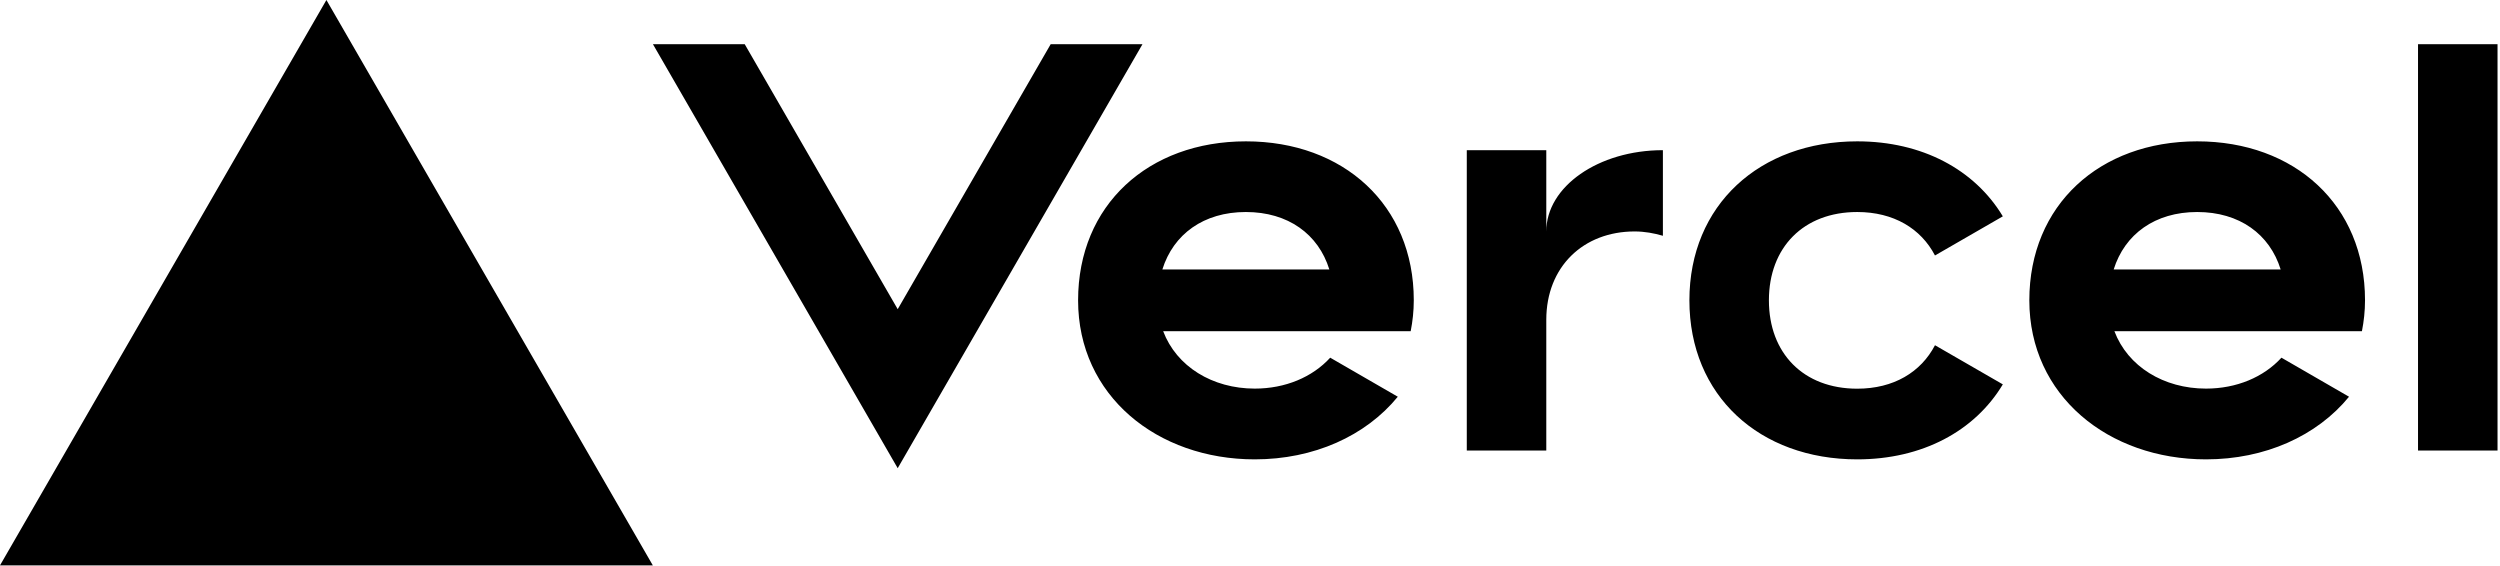
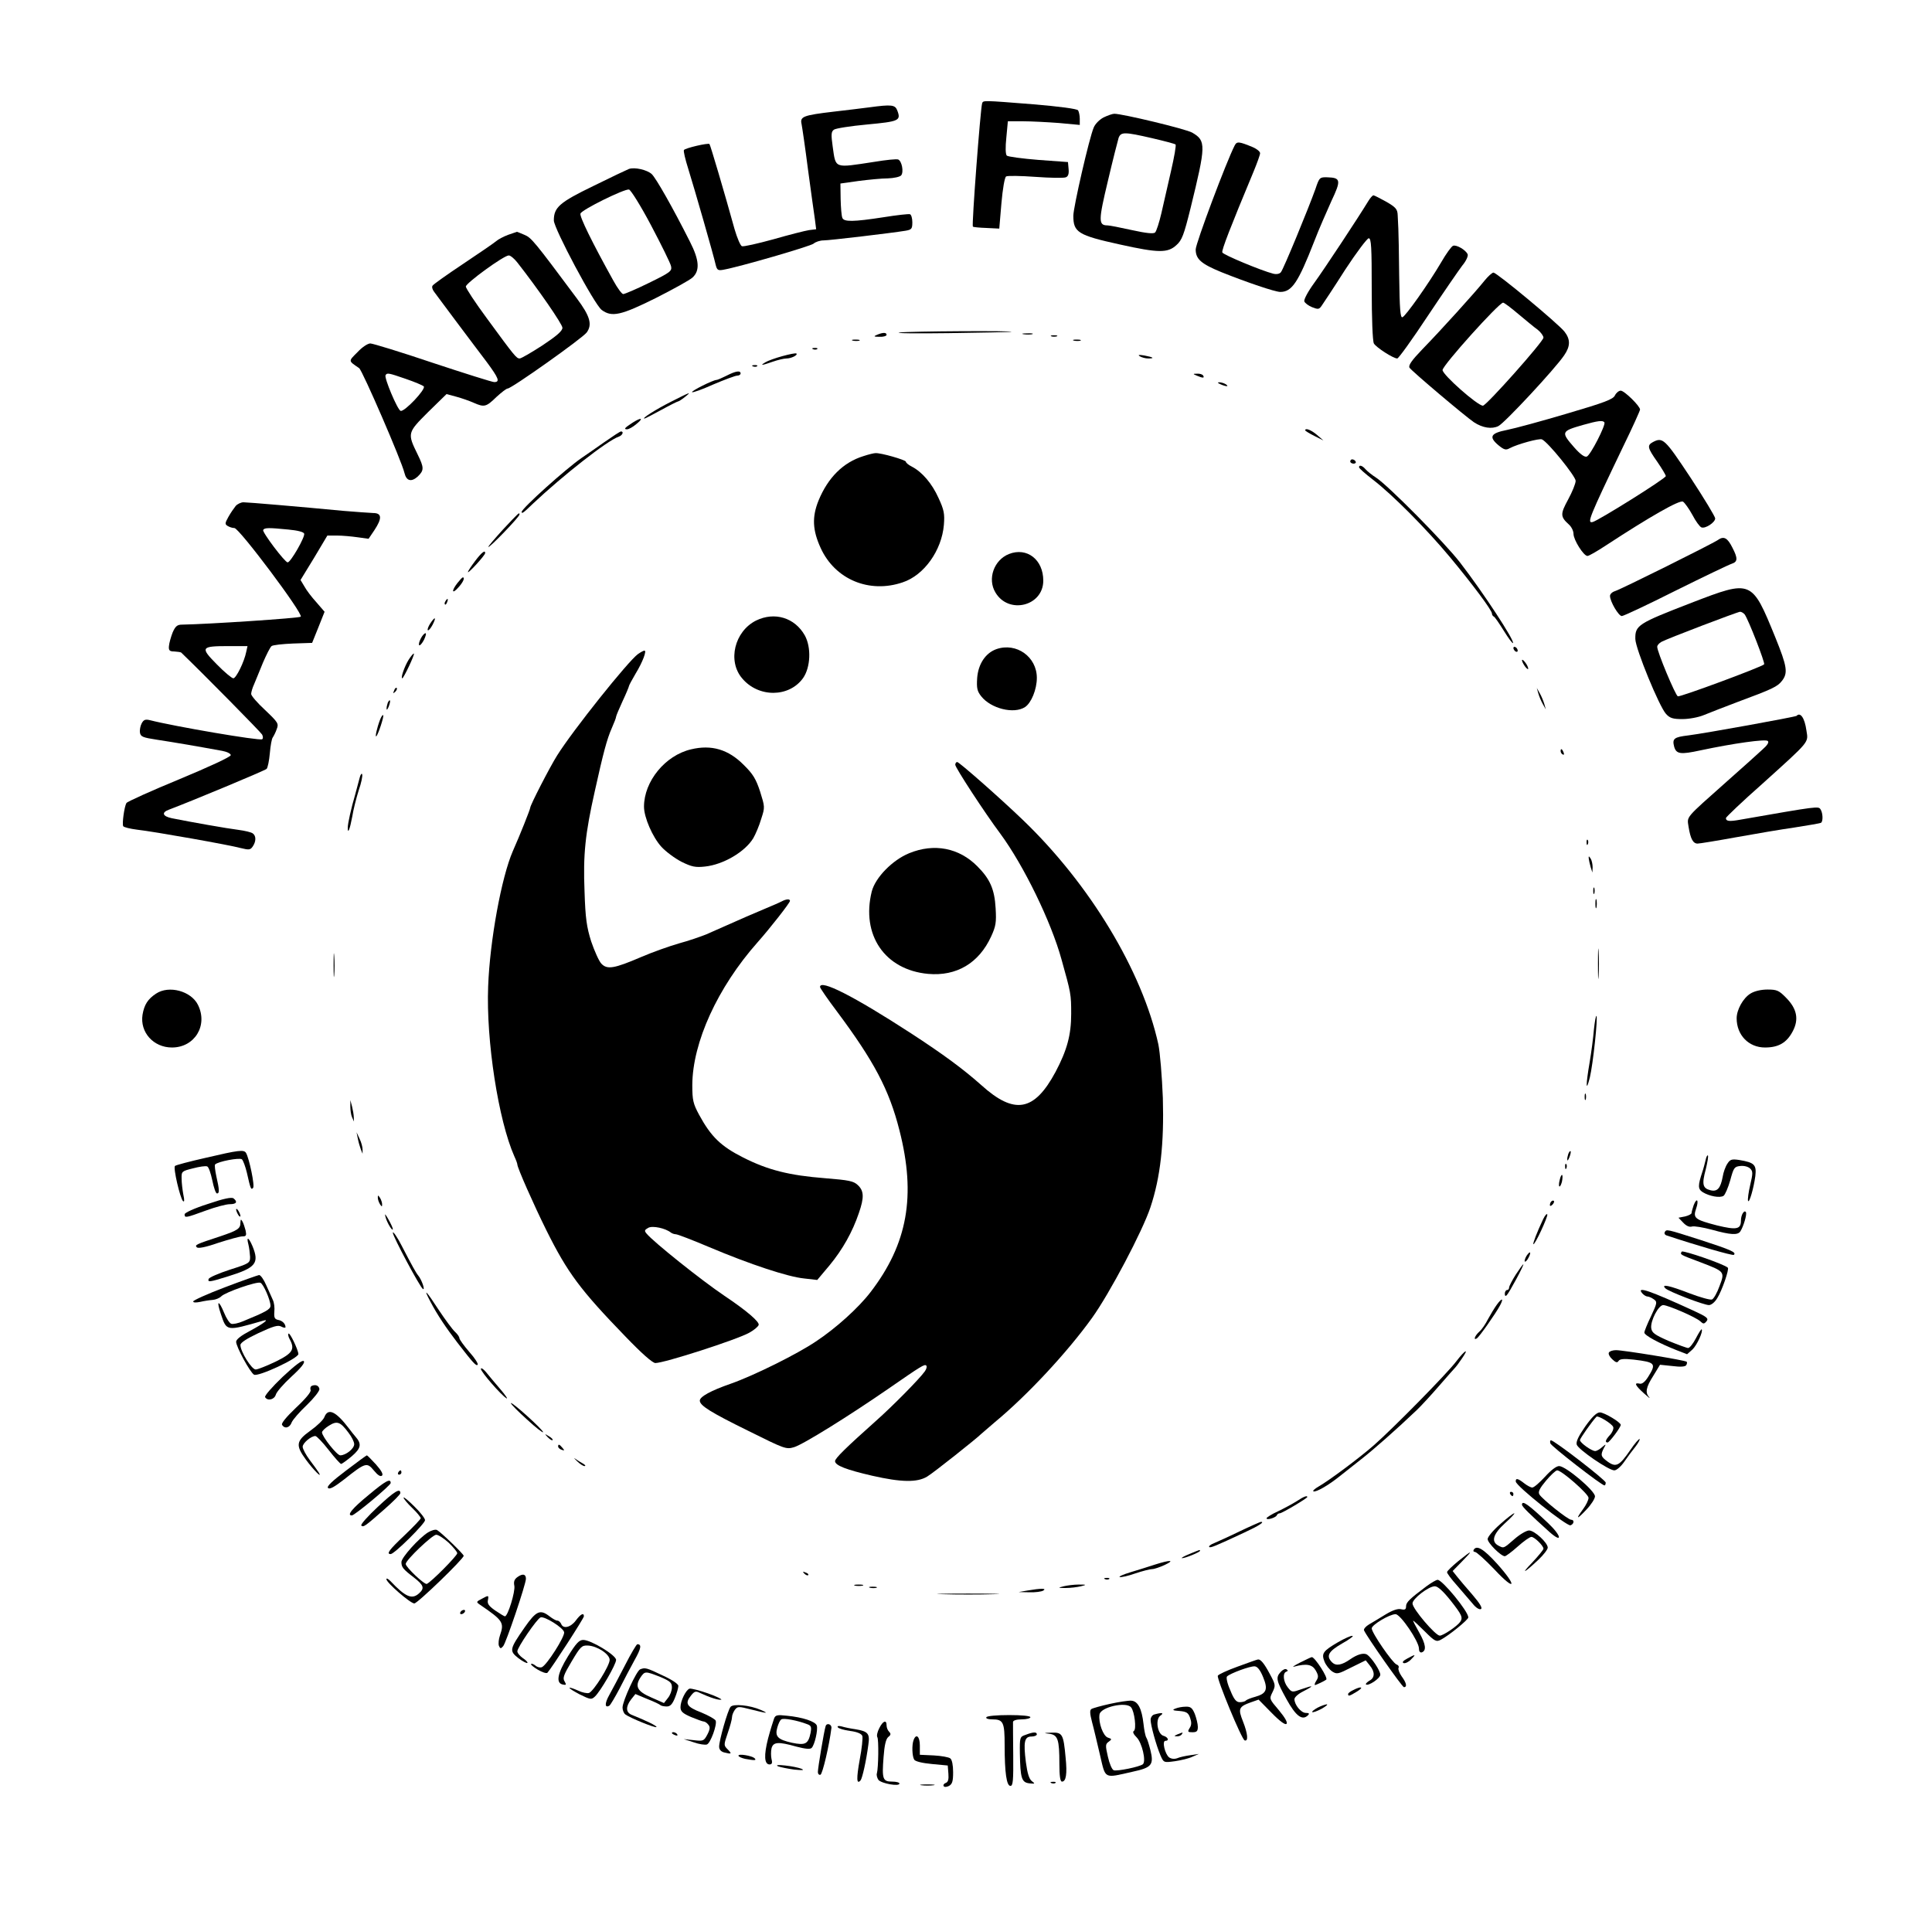
- <svg xmlns="http://www.w3.org/2000/svg" width="283" height="64" viewBox="0 0 283 64" fill="none">
-   <path d="M141.04 16c-11.04 0-19 7.2-19 18s8.96 18 20 18c6.67 0 12.55-2.64 16.19-7.09l-7.65-4.42c-2.02 2.21-5.09 3.5-8.54 3.5-4.79 0-8.86-2.5-10.37-6.5h28.02c.22-1.12.35-2.28.35-3.5 0-10.79-7.96-17.99-19-17.99zm-9.46 14.5c1.25-3.99 4.67-6.5 9.45-6.5 4.79 0 8.21 2.51 9.45 6.5h-18.9zM248.72 16c-11.04 0-19 7.2-19 18s8.96 18 20 18c6.67 0 12.55-2.64 16.19-7.09l-7.65-4.42c-2.02 2.21-5.09 3.5-8.54 3.5-4.79 0-8.86-2.5-10.37-6.5h28.02c.22-1.12.35-2.28.35-3.5 0-10.79-7.96-17.99-19-17.99zm-9.45 14.5c1.25-3.99 4.67-6.5 9.45-6.5 4.79 0 8.21 2.51 9.45 6.5h-18.9zM200.24 34c0 6 3.92 10 10 10 4.12 0 7.21-1.87 8.8-4.92l7.68 4.43c-3.18 5.3-9.14 8.49-16.48 8.49-11.05 0-19-7.2-19-18s7.96-18 19-18c7.34 0 13.29 3.19 16.48 8.49l-7.68 4.43c-1.59-3.05-4.68-4.92-8.8-4.92-6.07 0-10 4-10 10zm82.48-29v46h-9V5h9zM36.95 0L73.9 64H0L36.95 0zm92.38 5l-27.71 48L73.91 5H84.3l17.32 30 17.32-30h10.39zm58.91 12v9.69c-1-.29-2.06-.49-3.2-.49-5.81 0-10 4-10 10V51h-9V17h9v9.2c0-5.08 5.91-9.2 13.2-9.2z" fill="#000" />
+ <svg xmlns="http://www.w3.org/2000/svg" version="1.0" width="900pt" height="898pt" viewBox="0 0 900 898" preserveAspectRatio="xMidYMid meet">
+   <g transform="translate(0,898) scale(0.1,-0.1)" fill="#000000" stroke="none">
+     <path d="M4575 8498 c-8 -29 -49 -567 -43 -574 2 -2 31 -5 63 -6 l60 -3 10 118 c6 68 15 121 22 125 6 4 68 3 137 -2 69 -5 132 -6 141 -2 11 4 15 16 13 38 l-3 33 -137 10 c-76 6 -142 15 -148 20 -6 7 -7 38 -2 85 l7 75 70 0 c39 0 114 -4 168 -8 l97 -9 0 29 c0 15 -4 33 -8 39 -4 7 -88 18 -207 28 -240 19 -235 19 -240 4z" />
+     <path d="M4050 8480 c-30 -4 -104 -13 -165 -20 -144 -17 -159 -23 -151 -58 3 -15 17 -110 30 -212 14 -102 28 -206 32 -231 l6 -47 -33 -4 c-19 -3 -94 -22 -167 -43 -73 -20 -139 -35 -146 -32 -7 3 -22 38 -34 79 -47 170 -113 393 -117 397 -7 6 -114 -19 -119 -28 -3 -4 6 -43 20 -87 29 -93 119 -406 128 -448 6 -24 11 -27 34 -23 75 13 408 110 422 122 9 8 30 15 46 15 28 0 314 34 382 45 29 5 32 9 32 40 0 18 -5 35 -11 37 -6 2 -61 -4 -123 -14 -142 -22 -185 -22 -192 -3 -4 9 -7 48 -8 88 l-1 72 85 12 c47 6 108 12 136 12 28 1 56 7 62 14 13 16 3 67 -14 74 -7 3 -57 -2 -111 -11 -190 -29 -179 -33 -194 71 -8 57 -7 70 6 79 8 6 78 17 154 24 149 14 159 18 141 65 -10 27 -26 29 -130 15z" />
+     <path d="M5141 8433 c-19 -10 -39 -30 -46 -47 -21 -49 -95 -372 -95 -411 0 -77 21 -91 217 -134 180 -40 223 -40 263 -3 26 23 35 47 66 172 72 294 73 314 8 352 -29 17 -325 88 -363 88 -9 0 -31 -8 -50 -17z m227 -97 c56 -13 105 -26 108 -29 4 -3 -6 -59 -21 -124 -15 -65 -35 -153 -45 -197 -10 -43 -23 -83 -29 -89 -7 -7 -40 -4 -108 11 -54 12 -105 22 -114 22 -43 0 -42 23 2 207 23 98 46 188 50 201 11 28 27 28 157 -2z" />
+     <path d="M5752 8303 c-38 -73 -182 -457 -182 -485 0 -45 25 -67 120 -106 120 -48 250 -92 274 -92 54 0 83 43 158 235 21 55 58 139 80 188 46 97 44 109 -18 111 -36 1 -38 0 -56 -54 -33 -92 -149 -374 -161 -388 -6 -8 -20 -11 -36 -7 -55 14 -233 88 -237 99 -4 10 37 116 145 375 17 41 31 80 31 87 0 8 -15 20 -33 28 -65 27 -75 28 -85 9z" />
+     <path d="M2930 8193 c-8 -3 -82 -38 -165 -79 -159 -77 -185 -100 -185 -161 0 -37 189 -392 223 -417 47 -35 90 -25 251 55 81 41 159 84 172 96 35 32 32 81 -12 167 -80 159 -158 296 -178 315 -22 20 -79 33 -106 24z m103 -263 c48 -91 90 -176 93 -190 5 -23 -3 -29 -103 -78 -59 -29 -113 -52 -120 -52 -6 0 -27 28 -46 63 -100 180 -158 299 -153 312 6 18 205 116 226 112 8 -1 55 -76 103 -167z" />
+     <path d="M6374 8043 c-50 -82 -206 -318 -251 -380 -30 -41 -50 -79 -47 -87 3 -8 19 -20 36 -27 28 -11 33 -11 45 7 7 10 57 85 109 167 53 81 103 147 110 147 12 0 14 -42 14 -236 0 -134 4 -243 10 -254 10 -18 90 -70 109 -70 6 0 70 89 142 198 72 108 145 214 161 235 17 20 28 44 25 52 -8 20 -52 46 -68 40 -8 -3 -33 -38 -56 -78 -57 -97 -165 -250 -180 -255 -10 -3 -13 40 -15 190 -1 106 -3 207 -4 223 -1 17 -2 45 -3 62 -1 28 -8 37 -53 63 -29 16 -56 30 -60 30 -4 0 -15 -12 -24 -27z" />
+     <path d="M2367 7886 c-21 -8 -46 -21 -55 -29 -9 -8 -79 -56 -154 -106 -75 -50 -140 -96 -143 -102 -4 -5 -1 -18 7 -28 7 -10 53 -71 102 -137 49 -65 113 -151 143 -190 57 -77 63 -94 35 -94 -9 0 -139 41 -287 90 -148 50 -279 90 -290 90 -12 0 -39 -18 -60 -41 -43 -43 -43 -39 8 -74 15 -10 199 -435 211 -488 9 -38 32 -44 62 -17 30 29 30 41 -1 104 -48 98 -47 100 49 196 l86 84 45 -12 c26 -7 63 -20 83 -29 48 -21 57 -19 105 28 23 21 46 39 52 39 18 0 348 234 368 261 27 37 16 76 -46 159 -198 266 -212 283 -244 296 -18 8 -34 14 -35 14 -2 -1 -20 -7 -41 -14z m43 -129 c95 -121 210 -287 210 -304 0 -15 -27 -38 -93 -82 -51 -33 -99 -61 -106 -61 -15 0 -22 8 -153 187 -54 73 -98 140 -98 148 0 16 177 145 200 145 8 0 26 -15 40 -33z m-520 -542 c41 -14 79 -30 84 -35 12 -12 -91 -121 -108 -114 -15 6 -77 154 -70 166 7 12 13 11 94 -17z" />
+     <path d="M6915 7672 c-42 -53 -206 -234 -288 -318 -51 -53 -67 -76 -61 -87 9 -15 260 -227 300 -254 41 -27 84 -33 114 -18 30 15 265 268 306 329 30 43 30 75 2 111 -29 37 -315 275 -331 275 -6 0 -25 -17 -42 -38z m158 -155 c34 -28 74 -62 90 -73 15 -12 27 -29 27 -37 0 -18 -266 -317 -282 -317 -25 0 -188 144 -188 166 0 22 263 314 282 314 5 0 37 -24 71 -53z" />
+     <path d="M4190 7431 c-25 -4 79 -5 230 -3 151 2 282 5 290 6 28 6 -475 3 -520 -3z" />
+     <path d="M4085 7420 c-17 -7 -15 -9 13 -9 17 -1 32 4 32 9 0 12 -17 12 -45 0z" />
+     <path d="M4768 7423 c12 -2 30 -2 40 0 9 3 -1 5 -23 4 -22 0 -30 -2 -17 -4z" />
+     <path d="M4898 7413 c6 -2 18 -2 25 0 6 3 1 5 -13 5 -14 0 -19 -2 -12 -5z" />
+     <path d="M3973 7393 c9 -2 23 -2 30 0 6 3 -1 5 -18 5 -16 0 -22 -2 -12 -5z" />
+     <path d="M5003 7393 c9 -2 23 -2 30 0 6 3 -1 5 -18 5 -16 0 -22 -2 -12 -5z" />
+     <path d="M3788 7353 c7 -3 16 -2 19 1 4 3 -2 6 -13 5 -11 0 -14 -3 -6 -6z" />
+     <path d="M3645 7321 c-33 -9 -69 -22 -80 -29 -27 -16 -16 -15 35 3 23 8 52 15 64 15 22 0 54 16 46 23 -3 3 -32 -3 -65 -12z" />
+     <path d="M5310 7320 c8 -5 26 -10 39 -10 32 0 24 6 -19 14 -25 4 -31 3 -20 -4z" />
+     <path d="M3508 7273 c7 -3 16 -2 19 1 4 3 -2 6 -13 5 -11 0 -14 -3 -6 -6z" />
+     <path d="M3385 7230 c-22 -11 -43 -20 -47 -20 -16 0 -120 -52 -114 -57 3 -3 48 13 99 36 52 22 102 41 111 41 9 0 16 5 16 10 0 15 -22 12 -65 -10z" />
+     <path d="M5575 7230 c28 -12 37 -12 30 0 -3 6 -16 10 -28 9 -21 0 -21 -1 -2 -9z" />
+     <path d="M5685 7190 c27 -12 43 -12 25 0 -8 5 -22 9 -30 9 -10 0 -8 -3 5 -9z" />
+     <path d="M7523 7138 c-8 -18 -47 -33 -224 -85 -118 -35 -243 -69 -279 -76 -76 -15 -86 -32 -40 -71 27 -22 35 -24 53 -14 36 19 138 47 150 41 28 -12 157 -172 157 -193 0 -13 -16 -52 -35 -87 -37 -68 -37 -80 4 -117 12 -11 21 -30 21 -43 0 -28 47 -103 65 -103 7 0 45 22 86 49 205 134 343 213 359 204 8 -5 28 -33 44 -62 15 -29 34 -55 42 -58 18 -7 64 23 64 42 0 8 -52 94 -115 190 -120 181 -129 190 -176 165 -27 -15 -24 -27 21 -91 22 -32 40 -62 40 -67 0 -11 -315 -208 -341 -214 -27 -6 -18 17 142 351 44 90 79 168 79 173 0 16 -73 88 -90 88 -9 0 -21 -10 -27 -22z m-49 -126 c7 -12 -65 -153 -82 -159 -10 -4 -30 10 -59 43 -62 71 -61 75 40 104 71 20 94 23 101 12z" />
+     <path d="M3125 7108 c-71 -36 -137 -78 -123 -78 3 0 38 18 78 40 40 22 76 40 79 40 3 0 17 9 31 20 35 28 26 24 -65 -22z" />
+     <path d="M2947 7011 c-37 -24 -43 -31 -26 -31 8 0 28 11 44 25 35 28 23 32 -18 6z" />
+     <path d="M6080 6975 c0 -2 19 -14 43 -26 l42 -21 -30 26 c-27 23 -55 34 -55 21z" />
+     <path d="M2815 6920 c-38 -27 -86 -60 -105 -73 -72 -49 -280 -236 -280 -252 0 -10 9 -4 52 38 138 130 347 295 401 313 17 6 24 24 10 24 -5 0 -39 -23 -78 -50z" />
+     <path d="M4022 6855 c-94 -29 -165 -100 -209 -207 -31 -77 -28 -138 10 -221 67 -147 227 -213 382 -160 100 33 182 149 192 268 4 51 1 69 -25 125 -30 67 -76 121 -124 146 -16 8 -28 18 -28 23 0 8 -117 42 -142 40 -7 0 -32 -6 -56 -14z" />
+     <path d="M6290 6830 c0 -5 7 -10 16 -10 8 0 12 5 9 10 -3 6 -10 10 -16 10 -5 0 -9 -4 -9 -10z" />
+     <path d="M6331 6803 c0 -5 29 -30 65 -58 90 -69 249 -229 358 -360 105 -126 196 -248 196 -263 0 -6 4 -12 8 -14 5 -1 25 -31 47 -66 21 -34 40 -60 43 -58 9 10 -138 235 -247 376 -72 93 -335 359 -391 395 -19 12 -41 30 -49 39 -14 17 -31 22 -30 9z" />
+     <path d="M1098 6623 c-8 -10 -24 -33 -34 -51 -16 -29 -17 -34 -4 -42 8 -5 22 -10 32 -10 22 0 322 -400 309 -413 -7 -7 -433 -35 -553 -37 -22 0 -31 -7 -44 -37 -8 -21 -16 -49 -17 -63 -2 -20 3 -25 25 -25 15 -1 29 -3 32 -5 106 -102 370 -370 377 -382 5 -10 5 -19 0 -22 -12 -8 -410 60 -523 89 -21 5 -29 2 -38 -15 -6 -11 -10 -31 -8 -43 3 -19 13 -23 78 -33 66 -10 174 -28 305 -52 22 -4 40 -13 40 -20 0 -8 -102 -55 -239 -112 -131 -54 -242 -104 -247 -111 -10 -17 -21 -97 -15 -108 3 -5 32 -12 63 -16 81 -9 435 -72 485 -86 37 -9 44 -9 55 7 16 23 17 49 1 61 -7 6 -38 13 -68 17 -50 6 -225 37 -309 54 -44 9 -50 27 -14 40 106 40 447 182 455 190 5 5 12 38 15 73 3 35 9 69 14 74 4 6 13 23 18 38 10 26 7 31 -54 89 -36 33 -65 67 -65 75 0 8 6 29 14 46 7 18 26 62 41 100 16 37 33 71 40 77 6 5 51 10 100 12 l89 3 29 72 29 73 -38 44 c-22 24 -47 57 -56 74 l-18 30 63 103 62 104 45 0 c25 0 68 -4 96 -8 l51 -7 27 40 c37 56 35 80 -6 80 -18 1 -80 5 -138 10 -199 19 -445 40 -466 40 -11 0 -28 -8 -36 -17z m245 -110 c43 -4 71 -11 74 -19 5 -15 -63 -134 -77 -134 -13 0 -120 142 -114 151 6 11 26 11 117 2z m-196 -570 c-9 -46 -47 -123 -60 -123 -7 0 -42 29 -77 65 -78 79 -75 85 54 85 l89 0 -6 -27z" />
+     <path d="M2343 6513 c-39 -43 -70 -79 -68 -81 5 -5 145 140 145 151 0 12 -2 10 -77 -70z" />
+     <path d="M8002 6464 c-28 -19 -450 -229 -479 -238 -13 -4 -23 -14 -23 -22 0 -26 40 -94 55 -94 8 0 121 53 252 119 131 65 248 121 261 125 27 9 28 25 2 75 -23 46 -40 55 -68 35z" />
+     <path d="M2213 6366 c-18 -24 -33 -46 -33 -51 0 -9 79 77 80 88 1 17 -17 3 -47 -37z" />
+     <path d="M4700 6399 c-70 -28 -101 -116 -63 -179 61 -104 223 -64 223 55 0 98 -76 157 -160 124z" />
+     <path d="M2131 6264 c-29 -37 -26 -55 4 -21 23 25 32 47 21 47 -3 0 -14 -12 -25 -26z" />
+     <path d="M7880 6172 c-251 -97 -263 -105 -262 -169 1 -46 112 -316 143 -349 18 -20 33 -24 76 -24 31 0 75 8 101 19 26 11 97 38 157 61 162 60 185 71 206 98 29 37 24 67 -31 203 -110 269 -109 269 -390 161z m247 -54 c17 -22 97 -228 91 -233 -13 -13 -391 -153 -402 -149 -11 4 -97 209 -96 231 0 7 9 17 20 23 30 16 353 139 366 140 6 0 16 -6 21 -12z" />
+     <path d="M2075 6179 c-4 -6 -5 -12 -2 -15 2 -3 7 2 10 11 7 17 1 20 -8 4z" />
+     <path d="M3522 6089 c-100 -50 -134 -188 -65 -269 76 -91 219 -90 284 1 35 50 39 143 8 199 -47 83 -141 111 -227 69z" />
+     <path d="M2004 6075 c-9 -14 -14 -28 -11 -31 3 -3 13 8 22 25 19 37 12 41 -11 6z" />
+     <path d="M1960 6005 c-7 -14 -11 -28 -7 -31 3 -3 13 8 22 25 8 17 12 31 7 31 -5 0 -15 -11 -22 -25z" />
+     <path d="M4642 5956 c-51 -18 -85 -69 -90 -135 -3 -47 0 -61 19 -85 45 -57 152 -84 204 -50 29 19 55 82 55 136 0 98 -95 166 -188 134z" />
+     <path d="M7050 5961 c0 -5 5 -13 10 -16 6 -3 10 -2 10 4 0 5 -4 13 -10 16 -5 3 -10 2 -10 -4z" />
+     <path d="M2972 5933 c-45 -32 -304 -356 -377 -473 -34 -54 -125 -231 -125 -243 0 -7 -48 -128 -81 -202 -53 -122 -107 -416 -115 -630 -10 -254 48 -625 122 -792 8 -17 14 -34 14 -38 0 -15 76 -187 135 -306 99 -199 158 -278 369 -496 75 -78 126 -123 139 -123 42 0 380 109 437 141 22 12 41 28 44 36 6 14 -56 67 -159 136 -107 72 -331 251 -363 290 -11 13 -10 17 8 27 20 11 80 -2 105 -22 5 -4 16 -8 23 -8 8 0 78 -27 156 -60 189 -80 368 -139 442 -146 l61 -7 58 69 c60 73 106 154 136 243 25 72 24 103 -5 130 -20 19 -41 23 -152 32 -167 13 -267 38 -383 97 -103 52 -149 97 -204 198 -28 52 -32 68 -32 139 1 199 118 455 304 665 57 64 151 184 151 193 0 10 -17 9 -38 -2 -9 -5 -46 -21 -82 -36 -69 -29 -96 -41 -175 -76 -27 -12 -70 -31 -95 -42 -25 -10 -82 -30 -127 -42 -45 -13 -124 -41 -175 -63 -128 -55 -160 -60 -187 -31 -11 12 -32 59 -47 103 -21 67 -27 107 -31 233 -7 172 3 268 48 468 39 176 56 241 79 293 11 25 20 48 20 53 0 4 14 37 30 72 17 36 30 68 30 71 0 3 14 29 31 58 33 54 53 108 41 107 -4 0 -17 -7 -30 -16z" />
+     <path d="M1904 5907 c-19 -30 -39 -87 -30 -87 6 0 59 111 54 115 -2 2 -13 -11 -24 -28z" />
+     <path d="M7090 5904 c0 -6 7 -19 15 -30 8 -10 14 -14 14 -9 0 6 -6 19 -14 29 -8 11 -15 15 -15 10z" />
+     <path d="M1836 5763 c-6 -14 -5 -15 5 -6 7 7 10 15 7 18 -3 3 -9 -2 -12 -12z" />
+     <path d="M7166 5750 c4 -14 13 -36 21 -50 l14 -25 -7 25 c-4 14 -13 36 -21 50 l-14 25 7 -25z" />
+     <path d="M1806 5705 c-3 -9 -6 -22 -5 -28 0 -7 5 -1 10 12 5 13 8 26 5 28 -2 2 -6 -3 -10 -12z" />
+     <path d="M1770 5626 c-14 -37 -24 -82 -17 -76 9 8 37 94 32 98 -3 3 -9 -7 -15 -22z" />
+     <path d="M8369 5645 c-6 -5 -424 -81 -504 -91 -67 -8 -76 -15 -66 -53 10 -34 29 -37 121 -17 155 33 305 54 315 44 7 -6 -2 -20 -26 -41 -19 -18 -93 -84 -164 -147 -199 -177 -186 -162 -179 -212 9 -56 21 -78 42 -78 9 0 89 13 177 29 88 16 212 37 275 46 63 10 118 19 123 22 10 6 9 45 -2 62 -10 16 -9 16 -376 -48 -50 -9 -65 -7 -65 8 0 4 75 76 168 158 227 205 216 192 207 250 -8 58 -28 87 -46 68z" />
+     <path d="M3219 5489 c-120 -28 -219 -149 -219 -267 0 -50 40 -142 81 -187 21 -23 63 -54 94 -70 47 -23 64 -27 109 -22 86 9 187 69 225 132 11 19 28 59 37 90 18 55 17 56 -5 127 -19 58 -33 82 -76 124 -72 73 -151 96 -246 73z" />
+     <path d="M7270 5481 c0 -6 4 -13 10 -16 6 -3 7 1 4 9 -7 18 -14 21 -14 7z" />
+     <path d="M4450 5417 c0 -13 136 -222 210 -321 109 -148 237 -411 285 -586 44 -157 45 -162 45 -253 0 -98 -19 -169 -73 -271 -99 -184 -191 -201 -346 -61 -83 74 -178 144 -327 241 -268 174 -424 253 -424 216 0 -5 35 -56 78 -113 173 -232 244 -365 292 -555 78 -305 38 -529 -135 -754 -56 -73 -161 -168 -255 -230 -86 -58 -287 -158 -395 -196 -95 -33 -145 -61 -145 -79 0 -23 49 -54 228 -142 167 -83 174 -86 211 -75 43 13 255 145 439 272 156 108 169 116 177 108 4 -4 1 -16 -7 -27 -24 -34 -150 -162 -228 -231 -139 -124 -190 -174 -190 -187 0 -20 52 -40 173 -68 136 -31 210 -32 256 -4 29 17 235 181 251 198 3 3 32 28 65 56 150 124 337 325 452 485 82 114 235 404 272 515 47 141 64 297 58 510 -4 101 -13 211 -21 250 -75 341 -319 746 -632 1046 -105 101 -296 269 -305 269 -5 0 -9 -6 -9 -13z" />
+     <path d="M1675 5355 c-4 -16 -13 -50 -20 -75 -19 -65 -35 -136 -35 -156 0 -33 10 -7 21 52 5 32 19 87 30 122 12 34 19 68 16 75 -2 6 -8 -1 -12 -18z" />
+     <path d="M7391 5054 c0 -11 3 -14 6 -6 3 7 2 16 -1 19 -3 4 -6 -2 -5 -13z" />
+     <path d="M4235 5005 c-78 -32 -157 -113 -174 -178 -50 -202 60 -365 262 -384 133 -12 237 50 294 174 22 48 25 65 21 132 -5 88 -26 136 -85 195 -85 86 -201 109 -318 61z" />
+     <path d="M7401 4980 c1 -8 5 -26 9 -40 l8 -25 1 25 c0 14 -4 32 -9 40 -9 13 -10 13 -9 0z" />
+     <path d="M7422 4830 c0 -14 2 -19 5 -12 2 6 2 18 0 25 -3 6 -5 1 -5 -13z" />
+     <path d="M7432 4770 c0 -19 2 -27 5 -17 2 9 2 25 0 35 -3 9 -5 1 -5 -18z" />
+     <path d="M7444 4490 c0 -63 1 -89 3 -57 2 31 2 83 0 115 -2 31 -3 5 -3 -58z" />
+     <path d="M1554 4485 c0 -49 1 -71 3 -48 2 23 2 64 0 90 -2 26 -3 8 -3 -42z" />
+     <path d="M727 4351 c-38 -25 -55 -51 -63 -98 -13 -82 51 -153 137 -153 106 0 169 103 121 199 -32 64 -135 92 -195 52z" />
+     <path d="M8154 4351 c-34 -21 -64 -75 -64 -115 0 -78 56 -136 132 -136 63 0 101 22 129 75 30 56 20 106 -31 157 -33 34 -43 38 -86 38 -30 0 -61 -7 -80 -19z" />
+     <path d="M7425 4183 c-3 -37 -12 -106 -20 -153 -18 -104 -18 -145 1 -70 15 62 38 279 31 287 -3 2 -8 -26 -12 -64z" />
+     <path d="M7382 3870 c0 -14 2 -19 5 -12 2 6 2 18 0 25 -3 6 -5 1 -5 -13z" />
+     <path d="M1632 3825 c0 -16 3 -39 8 -50 l9 -20 -1 20 c0 11 -4 34 -8 50 l-8 30 0 -30z" />
+     <path d="M1667 3675 c3 -16 10 -39 14 -50 l8 -20 0 20 c0 11 -6 34 -14 50 l-14 30 6 -30z" />
+     <path d="M958 3586 c-75 -17 -140 -34 -143 -38 -9 -9 24 -149 37 -163 7 -7 8 3 2 30 -4 22 -8 55 -8 74 -1 34 1 35 53 48 30 8 59 12 66 9 7 -2 17 -32 24 -65 7 -34 16 -61 22 -61 12 0 11 18 -3 79 -6 28 -9 53 -6 56 13 14 114 33 125 24 6 -6 16 -33 23 -62 17 -75 19 -82 29 -71 9 8 -18 138 -33 163 -10 16 -34 13 -188 -23z" />
+     <path d="M7306 3605 c-3 -9 -6 -22 -5 -28 0 -7 5 -1 10 12 5 13 8 26 5 28 -2 2 -6 -3 -10 -12z" />
+     <path d="M7945 3574 c-4 -16 -10 -40 -15 -54 -21 -64 -21 -79 2 -94 31 -19 80 -28 97 -17 7 5 21 37 31 72 16 59 19 64 47 67 17 2 37 -3 46 -12 13 -13 13 -22 0 -77 -8 -34 -12 -66 -10 -73 5 -15 26 56 34 115 6 53 -4 63 -75 75 -35 5 -42 3 -55 -17 -9 -13 -19 -41 -22 -61 -10 -54 -25 -71 -57 -63 -36 9 -41 27 -22 97 8 33 13 62 10 65 -3 3 -8 -8 -11 -23z" />
+     <path d="M7291 3544 c0 -11 3 -14 6 -6 3 7 2 16 -1 19 -3 4 -6 -2 -5 -13z" />
+     <path d="M7266 3484 c-4 -14 -5 -29 -2 -31 3 -3 8 7 12 21 3 15 4 29 1 32 -2 3 -8 -7 -11 -22z" />
+     <path d="M968 3371 c-63 -20 -108 -41 -108 -48 0 -18 5 -17 98 17 46 17 96 30 112 30 32 0 38 11 18 27 -9 7 -47 -1 -120 -26z" />
+     <path d="M1760 3400 c0 -8 5 -22 10 -30 9 -13 10 -13 10 0 0 8 -5 22 -10 30 -9 13 -10 13 -10 0z" />
+     <path d="M7227 3383 c-4 -3 -7 -11 -7 -17 0 -6 5 -5 12 2 6 6 9 14 7 17 -3 3 -9 2 -12 -2z" />
+     <path d="M7890 3366 c-5 -15 -10 -32 -10 -37 0 -5 -14 -12 -30 -16 l-31 -6 22 -23 c14 -15 29 -22 41 -18 10 3 52 -4 93 -15 86 -24 120 -26 132 -8 15 23 32 81 26 90 -8 12 -23 -13 -23 -39 0 -41 -20 -45 -111 -23 -104 27 -113 34 -98 78 14 39 4 55 -11 17z" />
+     <path d="M1100 3345 c0 -5 5 -17 10 -25 5 -8 10 -10 10 -5 0 6 -5 17 -10 25 -5 8 -10 11 -10 5z" />
+     <path d="M1796 3310 c7 -27 34 -71 34 -55 -1 6 -10 26 -21 45 -15 26 -18 29 -13 10z" />
+     <path d="M7188 3299 c-28 -59 -48 -112 -45 -115 6 -7 68 127 65 138 -2 6 -11 -4 -20 -23z" />
+     <path d="M1120 3284 c0 -28 -12 -36 -95 -64 -113 -37 -119 -40 -108 -51 6 -6 40 0 100 21 50 16 100 30 112 30 18 0 20 4 15 28 -4 15 -10 34 -15 42 -7 12 -8 10 -9 -6z" />
+     <path d="M7755 3240 c-3 -6 0 -12 7 -15 141 -47 310 -96 315 -91 13 12 -13 23 -157 70 -160 51 -156 50 -165 36z" />
+     <path d="M1830 3237 c0 -17 126 -253 140 -262 12 -7 -6 44 -22 63 -10 12 -30 48 -76 137 -19 38 -42 72 -42 62z" />
+     <path d="M1157 3183 c4 -16 7 -41 8 -58 0 -29 -3 -31 -94 -60 -52 -17 -96 -36 -99 -43 -5 -16 2 -16 91 12 129 40 146 61 113 141 -18 42 -29 46 -19 8z" />
+     <path d="M7834 3149 c-8 -14 -10 -13 86 -49 115 -44 116 -44 90 -112 -11 -31 -27 -59 -35 -62 -8 -3 -55 10 -105 29 -93 36 -134 45 -112 23 15 -15 179 -78 203 -78 11 0 28 14 39 33 22 35 56 134 49 141 -15 16 -210 83 -215 75z" />
+     <path d="M7111 3129 c-7 -12 -10 -23 -8 -26 3 -3 11 5 17 17 15 28 8 35 -9 9z" />
+     <path d="M7061 3042 c-17 -27 -31 -54 -31 -60 0 -7 -4 -12 -10 -12 -5 0 -10 -8 -10 -17 0 -10 3 -13 9 -7 12 12 83 144 77 144 -2 0 -18 -22 -35 -48z" />
+     <path d="M1048 2983 c-82 -31 -148 -61 -148 -66 0 -6 13 -6 33 -2 17 4 43 8 57 9 14 1 32 8 41 17 19 19 165 70 182 63 14 -5 47 -81 47 -107 0 -17 -22 -29 -127 -72 -23 -10 -48 -15 -56 -12 -8 3 -23 26 -33 51 -26 63 -37 58 -15 -6 27 -81 25 -80 196 -31 33 10 5 -12 -62 -48 -40 -21 -63 -39 -63 -50 0 -23 64 -141 83 -153 18 -12 207 76 207 96 -1 20 -40 102 -46 95 -3 -3 -1 -14 5 -25 26 -48 15 -66 -64 -105 -42 -20 -84 -37 -94 -37 -19 0 -71 84 -71 114 0 11 30 30 85 56 69 32 90 38 105 30 11 -6 20 -7 20 -3 0 16 -15 31 -35 34 -16 4 -19 11 -17 38 2 19 -1 43 -7 55 -5 12 -19 42 -31 69 -11 26 -26 47 -33 47 -6 -1 -78 -26 -159 -57z" />
+     <path d="M7650 2955 c7 -8 18 -15 24 -15 7 0 20 -6 30 -13 17 -12 16 -17 -13 -79 -17 -35 -31 -70 -31 -76 0 -13 69 -50 150 -82 l49 -19 25 22 c21 20 51 85 43 94 -2 2 -14 -17 -27 -42 -13 -25 -29 -45 -36 -45 -6 0 -47 15 -91 33 -66 29 -78 38 -81 60 -4 34 34 107 56 107 24 -1 151 -56 172 -75 15 -14 18 -14 30 0 10 13 2 20 -61 49 -203 93 -268 116 -239 81z" />
+     <path d="M2005 2916 c33 -63 73 -122 125 -190 75 -97 88 -111 95 -104 4 4 -13 31 -39 60 -25 29 -46 58 -46 64 0 6 -9 19 -21 30 -11 10 -45 56 -75 101 -59 91 -75 107 -39 39z" />
+     <path d="M6973 2902 c-11 -15 -29 -45 -41 -67 -11 -22 -29 -49 -41 -59 -21 -19 -29 -42 -11 -31 11 7 88 116 108 154 18 34 9 36 -15 3z" />
+     <path d="M6784 2638 c-42 -56 -293 -311 -384 -391 -66 -58 -208 -164 -257 -192 -19 -11 -30 -21 -24 -23 13 -4 70 29 121 70 19 15 64 51 100 79 59 46 170 144 260 230 20 19 67 70 105 114 38 44 72 82 75 85 3 3 16 20 28 38 38 54 19 46 -24 -10z" />
+     <path d="M7495 2679 c-4 -6 3 -20 15 -31 17 -16 24 -18 30 -8 6 9 24 11 70 6 101 -12 107 -18 68 -80 -15 -24 -29 -35 -40 -32 -27 6 -22 -7 20 -45 20 -18 31 -27 25 -19 -20 22 -16 46 19 101 l31 51 58 -6 c38 -5 60 -3 64 4 4 6 5 14 2 16 -6 7 -295 54 -329 54 -15 0 -30 -5 -33 -11z" />
+     <path d="M1316 2565 c-48 -46 -85 -88 -81 -94 11 -19 43 -12 50 12 3 12 36 50 73 84 45 41 64 65 57 72 -7 6 -39 -18 -99 -74z" />
+     <path d="M2240 2603 c0 -14 94 -122 119 -137 9 -6 -4 14 -29 43 -25 29 -55 65 -67 80 -12 14 -22 20 -23 14z" />
+     <path d="M1453 2524 c-7 -3 -9 -12 -6 -20 3 -8 -22 -39 -68 -82 -45 -43 -70 -73 -65 -80 12 -20 36 -14 45 12 5 12 37 49 71 81 33 32 59 65 58 74 -3 16 -17 22 -35 15z" />
+     <path d="M2380 2443 c0 -5 34 -39 75 -76 41 -38 75 -64 75 -59 0 5 -34 39 -75 76 -41 37 -75 64 -75 59z" />
+     <path d="M1511 2378 c-5 -13 -34 -41 -65 -63 -67 -48 -70 -68 -21 -135 35 -48 79 -92 60 -60 -5 8 -24 34 -42 58 -18 24 -33 52 -33 62 0 17 39 50 59 50 6 0 34 -29 62 -65 28 -36 54 -65 58 -65 4 0 26 16 50 36 43 37 47 57 17 91 -6 7 -20 24 -31 39 -61 80 -97 96 -114 52z m112 -72 c15 -19 27 -43 27 -54 0 -21 -39 -52 -65 -52 -15 0 -84 86 -85 107 0 6 14 20 32 31 38 24 53 19 91 -32z" />
+     <path d="M7385 2335 c-32 -46 -44 -71 -40 -85 7 -23 149 -120 175 -120 11 0 31 18 47 41 15 22 39 54 52 70 13 17 21 32 19 35 -3 2 -23 -21 -44 -52 -50 -73 -66 -81 -104 -54 -33 24 -35 31 -19 63 12 21 11 21 -8 5 -11 -10 -25 -18 -32 -18 -17 0 -71 39 -71 51 0 7 56 87 77 109 7 7 72 -32 78 -48 3 -8 -4 -25 -15 -37 -21 -23 -25 -35 -11 -35 8 0 61 70 61 82 0 12 -77 58 -97 58 -15 0 -36 -20 -68 -65z" />
+     <path d="M2552 2284 c10 -10 20 -16 22 -13 3 3 -5 11 -17 18 -21 13 -21 12 -5 -5z" />
+     <path d="M7222 2256 c3 -13 239 -196 252 -196 4 0 6 6 6 13 0 12 -240 197 -255 197 -4 0 -5 -6 -3 -14z" />
+     <path d="M2600 2241 c0 -5 7 -12 16 -15 14 -5 15 -4 4 9 -14 17 -20 19 -20 6z" />
+     <path d="M1612 2129 c-65 -49 -91 -74 -84 -81 8 -8 30 5 74 39 101 80 107 82 140 42 18 -22 31 -30 38 -23 6 6 -4 24 -29 52 -21 23 -40 42 -42 42 -2 0 -46 -32 -97 -71z" />
+     <path d="M2688 2173 c13 -13 28 -23 35 -23 7 0 3 6 -8 12 -11 6 -27 16 -35 22 -9 6 -5 1 8 -11z" />
+     <path d="M7197 2100 c-25 -27 -51 -50 -59 -50 -7 0 -24 9 -38 20 -29 23 -40 25 -39 8 1 -21 239 -210 255 -204 17 6 19 26 3 26 -15 0 -136 97 -148 118 -7 12 1 28 31 64 22 26 45 48 52 48 21 0 146 -110 146 -128 0 -10 -11 -33 -25 -52 -37 -50 -30 -51 15 -3 22 23 40 51 40 62 0 26 -136 141 -167 141 -13 0 -38 -19 -66 -50z" />
+     <path d="M1855 2120 c-3 -5 -1 -10 4 -10 6 0 11 5 11 10 0 6 -2 10 -4 10 -3 0 -8 -4 -11 -10z" />
+     <path d="M1718 2016 c-78 -64 -104 -96 -79 -96 13 0 181 140 181 151 0 23 -23 11 -102 -55z" />
+     <path d="M1760 1960 c-46 -43 -81 -82 -77 -87 10 -9 16 -5 108 76 41 36 74 69 74 75 0 25 -27 9 -105 -64z" />
+     <path d="M7035 2020 c3 -5 8 -10 11 -10 2 0 4 5 4 10 0 6 -5 10 -11 10 -5 0 -7 -4 -4 -10z" />
+     <path d="M1880 2003 c0 -5 18 -27 40 -48 22 -21 40 -43 40 -48 0 -4 -34 -40 -75 -79 -72 -68 -87 -88 -65 -88 17 0 160 142 160 158 0 8 -22 37 -50 64 -27 27 -50 46 -50 41z" />
+     <path d="M6040 1986 c-19 -12 -58 -33 -87 -47 -29 -13 -52 -28 -53 -32 0 -11 44 3 48 14 2 5 8 9 14 9 10 0 128 70 128 76 0 8 -17 2 -50 -20z" />
+     <path d="M7090 1970 c0 -9 37 -45 128 -127 62 -55 57 -19 -5 40 -92 87 -123 110 -123 87z" />
+     <path d="M6988 1879 c-32 -28 -58 -59 -58 -69 0 -18 62 -80 80 -80 5 0 32 20 60 45 28 25 56 45 64 45 14 0 56 -41 56 -55 0 -5 -24 -34 -52 -64 -57 -59 -39 -51 30 14 23 22 42 47 42 55 0 23 -62 80 -87 80 -12 0 -43 -18 -68 -40 -52 -45 -49 -44 -76 -30 -34 19 -23 54 32 104 28 25 47 46 43 46 -5 0 -35 -23 -66 -51z" />
+     <path d="M5775 1846 c-49 -24 -103 -48 -119 -55 -16 -6 -26 -14 -23 -18 6 -5 26 3 165 68 67 31 96 50 75 49 -4 -1 -48 -20 -98 -44z" />
+     <path d="M1994 1841 c-42 -26 -124 -117 -124 -138 0 -24 7 -33 58 -72 46 -36 51 -50 24 -74 -33 -30 -63 -17 -133 57 -11 11 -19 15 -19 9 0 -16 112 -113 130 -113 15 0 230 208 230 222 0 8 -105 109 -124 120 -7 4 -26 -1 -42 -11z m96 -48 c22 -21 40 -43 40 -49 0 -12 -123 -136 -142 -143 -11 -4 -98 78 -98 93 0 18 124 136 142 136 10 0 36 -17 58 -37z" />
+     <path d="M6865 1760 c-3 -5 -1 -10 6 -10 7 0 48 -37 91 -82 98 -105 108 -80 11 28 -63 69 -94 87 -108 64z" />
+     <path d="M5540 1740 c-25 -10 -40 -19 -34 -19 14 -1 84 28 84 34 0 6 3 7 -50 -15z" />
+     <path d="M6793 1707 c-28 -23 -52 -46 -52 -51 -1 -5 20 -33 47 -63 26 -30 59 -69 73 -85 15 -19 31 -28 38 -24 8 5 -6 27 -41 68 -29 33 -61 71 -72 85 l-19 24 44 45 c54 55 49 55 -18 1z" />
+     <path d="M5380 1691 c-30 -10 -82 -26 -115 -36 -33 -10 -55 -20 -49 -22 7 -2 39 5 73 17 33 11 68 20 78 20 10 0 36 9 58 19 51 24 27 25 -45 2z" />
+     <path d="M3747 1649 c7 -7 15 -10 18 -7 3 3 -2 9 -12 12 -14 6 -15 5 -6 -5z" />
+     <path d="M2412 1634 c-16 -11 -20 -22 -16 -42 5 -26 -30 -142 -44 -142 -3 0 -23 12 -45 27 -30 21 -38 32 -34 49 4 22 3 23 -26 7 -29 -15 -30 -16 -11 -29 107 -73 114 -83 93 -143 -6 -17 -8 -39 -5 -48 6 -14 9 -15 20 -2 13 14 106 289 106 314 0 22 -15 25 -38 9z" />
+     <path d="M5148 1623 c7 -3 16 -2 19 1 4 3 -2 6 -13 5 -11 0 -14 -3 -6 -6z" />
+     <path d="M6645 1590 c-79 -59 -95 -75 -95 -93 0 -15 -5 -18 -23 -14 -14 4 -39 -4 -72 -24 -28 -17 -62 -38 -78 -47 -15 -9 -25 -21 -23 -27 11 -27 178 -265 186 -265 16 0 12 20 -11 51 -11 16 -17 33 -14 39 3 6 -1 13 -10 16 -19 8 -115 147 -115 168 0 16 83 66 111 66 23 0 109 -127 109 -160 0 -13 5 -20 13 -18 23 8 19 38 -12 93 -17 30 -30 55 -28 55 2 0 27 -23 55 -51 46 -46 53 -49 74 -38 38 20 128 93 128 104 0 28 -121 175 -143 175 -7 0 -30 -14 -52 -30z m113 -67 c52 -66 58 -79 44 -99 -14 -20 -79 -64 -95 -64 -20 0 -127 125 -127 150 0 22 75 80 104 80 14 0 39 -23 74 -67z" />
+     <path d="M3983 1593 c9 -2 25 -2 35 0 9 3 1 5 -18 5 -19 0 -27 -2 -17 -5z" />
+     <path d="M4955 1590 c-28 -7 -28 -8 10 -8 22 0 54 4 70 8 28 7 28 8 -10 8 -22 0 -53 -4 -70 -8z" />
+     <path d="M4053 1583 c9 -2 23 -2 30 0 6 3 -1 5 -18 5 -16 0 -22 -2 -12 -5z" />
+     <path d="M4785 1570 l-40 -7 50 -1 c28 -1 57 3 65 8 18 11 -11 11 -75 0z" />
+     <path d="M4393 1553 c64 -2 170 -2 235 0 64 1 11 3 -118 3 -129 0 -182 -2 -117 -3z" />
+     <path d="M2145 1470 c-3 -5 -2 -10 4 -10 5 0 13 5 16 10 3 6 2 10 -4 10 -5 0 -13 -4 -16 -10z" />
+     <path d="M2443 1397 c-70 -101 -71 -108 -28 -142 20 -15 39 -25 42 -22 2 3 -7 13 -21 22 -14 10 -26 24 -26 32 0 18 91 151 108 158 18 7 106 -48 110 -69 4 -20 -81 -154 -104 -163 -8 -3 -21 0 -29 7 -9 7 -18 11 -21 8 -3 -3 12 -15 32 -27 20 -12 40 -18 44 -14 20 22 170 254 170 263 0 19 -16 10 -38 -20 -24 -32 -59 -40 -68 -15 -4 8 -11 15 -18 15 -6 0 -22 9 -36 20 -44 34 -62 26 -117 -53z" />
+     <path d="M6234 1330 c-72 -42 -79 -53 -64 -91 7 -17 23 -37 36 -46 22 -14 28 -12 89 19 l67 33 19 -24 c25 -30 24 -58 -2 -71 -11 -7 -18 -14 -16 -17 10 -10 67 28 67 45 0 19 -41 80 -62 94 -16 9 -45 1 -78 -22 -40 -28 -66 -32 -84 -15 -30 30 -19 51 47 89 34 19 55 35 47 35 -8 1 -38 -13 -66 -29z" />
+     <path d="M2646 1264 c-50 -81 -58 -126 -23 -132 15 -3 16 -1 7 15 -10 15 -4 31 33 93 41 69 47 75 75 74 44 -2 102 -40 102 -67 0 -27 -74 -145 -96 -154 -9 -3 -32 2 -51 11 -20 9 -37 15 -40 13 -2 -3 20 -16 48 -31 49 -24 54 -25 70 -10 26 24 99 150 99 171 0 22 -117 93 -153 93 -19 0 -33 -15 -71 -76z" />
+     <path d="M2912 1223 c-28 -54 -61 -117 -74 -140 -22 -39 -21 -62 1 -49 5 4 26 39 47 79 20 39 51 99 70 133 31 55 34 74 13 74 -4 0 -30 -44 -57 -97z" />
+     <path d="M6555 1253 c-19 -10 -25 -18 -16 -21 7 -2 23 5 34 17 25 25 22 26 -18 4z" />
+     <path d="M6055 1234 c-27 -14 -39 -22 -25 -18 56 15 83 10 99 -18 13 -23 14 -31 3 -48 -7 -11 -10 -20 -6 -20 5 0 45 19 52 25 10 8 -53 105 -67 105 -3 0 -28 -12 -56 -26z" />
+     <path d="M5766 1216 c-50 -18 -91 -37 -93 -43 -5 -15 111 -296 125 -301 18 -6 15 31 -8 89 -23 58 -20 68 36 88 l37 13 60 -61 c39 -40 64 -58 70 -52 6 6 -6 28 -35 63 -45 53 -46 53 -30 85 15 31 14 35 -13 85 -26 49 -43 69 -55 67 -3 0 -45 -15 -94 -33z m118 -49 c24 -58 16 -77 -37 -92 -19 -5 -39 -13 -43 -17 -4 -5 -17 -8 -29 -8 -16 0 -27 13 -44 56 -14 31 -20 59 -15 64 16 15 109 49 129 47 13 -1 26 -18 39 -50z" />
+     <path d="M2982 1203 c-17 -7 -82 -148 -82 -178 0 -12 6 -27 13 -32 21 -16 139 -64 145 -59 4 5 -48 30 -115 57 -28 11 -29 38 -3 72 l20 25 55 -23 c31 -12 58 -25 62 -29 3 -3 16 -6 29 -6 16 0 26 10 38 40 9 22 16 47 16 56 0 9 -30 29 -74 49 -75 36 -81 37 -104 28z m93 -35 c47 -20 55 -27 55 -49 0 -15 -8 -37 -19 -50 l-18 -23 -59 26 c-65 28 -78 51 -50 94 20 29 22 29 91 2z" />
+     <path d="M5966 1191 c-24 -26 -21 -40 27 -127 44 -80 74 -101 100 -75 8 8 5 11 -10 11 -22 0 -53 38 -53 64 0 9 18 25 40 36 53 27 51 31 -6 11 -45 -16 -46 -16 -65 8 -21 26 -25 67 -7 73 8 3 9 6 1 11 -6 4 -18 -2 -27 -12z" />
+     <path d="M3212 1113 c-17 -6 -42 -57 -42 -86 0 -20 10 -29 49 -46 27 -11 54 -21 59 -21 5 0 15 -6 21 -14 10 -11 9 -22 -4 -47 -16 -30 -19 -31 -63 -26 l-47 5 47 -15 c25 -9 53 -13 61 -10 17 6 48 92 41 111 -3 7 -33 24 -67 38 -68 26 -78 42 -48 79 16 20 22 22 42 12 45 -21 88 -35 99 -31 5 1 -22 15 -62 29 -40 14 -79 24 -86 22z" />
+     <path d="M6303 1106 c-13 -6 -23 -14 -23 -18 0 -12 6 -10 42 12 34 21 19 26 -19 6z" />
+     <path d="M5170 1042 c-41 -9 -80 -20 -86 -24 -8 -5 -7 -22 3 -60 8 -29 24 -98 37 -153 27 -115 16 -110 152 -79 89 19 100 32 83 101 -7 27 -15 53 -19 58 -4 6 -10 34 -13 63 -8 72 -26 107 -57 109 -14 1 -59 -6 -100 -15z m99 -16 c16 -19 26 -102 13 -110 -7 -4 -2 -15 13 -30 25 -25 45 -111 29 -125 -14 -12 -121 -34 -136 -28 -8 3 -20 31 -27 63 -12 52 -12 59 4 70 15 11 15 13 -4 19 -22 7 -45 70 -39 108 5 34 124 61 147 33z" />
+     <path d="M3403 1028 c-13 -16 -53 -156 -53 -185 0 -13 8 -23 23 -27 35 -9 38 -7 17 14 -19 19 -19 20 0 76 11 31 20 65 20 74 0 9 6 24 13 34 13 17 17 17 76 2 75 -19 86 -20 45 -2 -50 22 -129 30 -141 14z" />
+     <path d="M6137 1024 c-16 -9 -27 -18 -24 -20 3 -3 22 4 43 15 21 12 32 21 24 21 -8 -1 -28 -8 -43 -16z" />
+     <path d="M5475 1020 c-16 -6 -12 -9 20 -11 33 -3 41 -9 49 -32 7 -20 7 -34 -2 -47 -11 -18 -9 -20 13 -20 20 0 25 5 25 25 0 14 -7 41 -14 60 -12 29 -20 35 -43 34 -15 0 -37 -4 -48 -9z" />
+     <path d="M5378 993 c-10 -2 -18 -14 -18 -25 0 -25 26 -119 46 -166 15 -34 15 -34 67 -27 28 4 66 13 82 21 l30 13 -40 -6 c-22 -3 -50 -9 -61 -14 -14 -5 -28 -3 -38 4 -19 15 -34 77 -17 77 19 0 12 17 -8 23 -29 7 -40 76 -16 94 19 13 9 16 -27 6z" />
+     <path d="M3606 974 c-4 -11 -17 -52 -28 -93 -20 -78 -18 -121 7 -121 11 0 14 7 9 25 -3 14 -3 36 0 50 8 30 31 32 116 8 42 -11 64 -13 71 -6 14 14 30 84 24 104 -6 19 -66 39 -140 46 -44 5 -53 3 -59 -13z m153 -26 c20 -7 22 -13 17 -41 -11 -52 -24 -59 -87 -46 -66 15 -80 29 -68 71 5 18 13 35 19 38 11 7 75 -5 119 -22z" />
+     <path d="M4595 980 c-4 -6 8 -10 27 -10 52 0 58 -13 58 -121 0 -128 9 -189 27 -189 12 0 14 25 13 143 -1 78 -1 148 -1 155 1 7 16 12 41 12 22 0 40 5 40 10 0 6 -40 10 -99 10 -56 0 -103 -4 -106 -10z" />
+     <path d="M4096 929 c-9 -17 -13 -36 -9 -42 7 -11 5 -143 -2 -168 -3 -8 1 -22 7 -31 14 -17 98 -32 98 -17 0 5 -15 9 -34 9 -44 0 -48 12 -40 114 4 56 11 85 22 94 12 9 13 15 4 24 -7 7 -12 20 -12 30 0 28 -17 21 -34 -13z" />
+     <path d="M3846 938 c-7 -21 -36 -194 -36 -213 0 -9 5 -15 12 -13 10 4 41 137 51 217 3 18 -22 27 -27 9z" />
+     <path d="M3903 933 c4 -6 29 -13 57 -17 33 -4 53 -13 57 -23 3 -9 -2 -58 -12 -110 -16 -89 -15 -119 4 -97 8 10 26 89 36 165 8 53 -1 63 -60 73 -22 3 -51 9 -64 13 -15 4 -22 2 -18 -4z" />
+     <path d="M3130 906 c0 -2 7 -7 16 -10 8 -3 12 -2 9 4 -6 10 -25 14 -25 6z" />
+     <path d="M4778 898 c-27 -9 -28 -11 -27 -86 2 -116 8 -136 44 -140 27 -3 28 -2 12 10 -13 10 -21 36 -28 88 -12 95 -7 120 26 120 14 0 25 5 25 10 0 12 -16 12 -52 -2z" />
+     <path d="M4887 903 c41 -5 48 -26 48 -140 0 -57 4 -83 12 -83 19 0 25 35 17 112 -10 110 -15 118 -66 116 -37 -1 -38 -2 -11 -5z" />
+     <path d="M5485 900 c-16 -7 -17 -9 -3 -9 9 -1 20 4 23 9 7 11 7 11 -20 0z" />
+     <path d="M4256 874 c-9 -23 -7 -77 3 -92 5 -8 38 -16 82 -20 l74 -7 3 -38 c2 -26 -1 -39 -12 -43 -9 -3 -13 -10 -10 -15 3 -5 13 -5 25 1 15 9 19 21 19 64 0 32 -5 58 -13 64 -7 6 -42 12 -77 14 l-65 3 0 43 c0 42 -17 58 -29 26z" />
+     <path d="M3440 801 c0 -5 14 -11 31 -15 44 -8 55 -8 44 3 -14 12 -75 22 -75 12z" />
+     <path d="M3625 751 c11 -4 45 -11 75 -15 40 -4 49 -3 33 4 -13 5 -46 12 -75 15 -35 4 -46 2 -33 -4z" />
+     <path d="M4898 673 c7 -3 16 -2 19 1 4 3 -2 6 -13 5 -11 0 -14 -3 -6 -6z" />
+     <path d="M4293 663 c15 -2 39 -2 55 0 15 2 2 4 -28 4 -30 0 -43 -2 -27 -4z" />
+   </g>
</svg>
